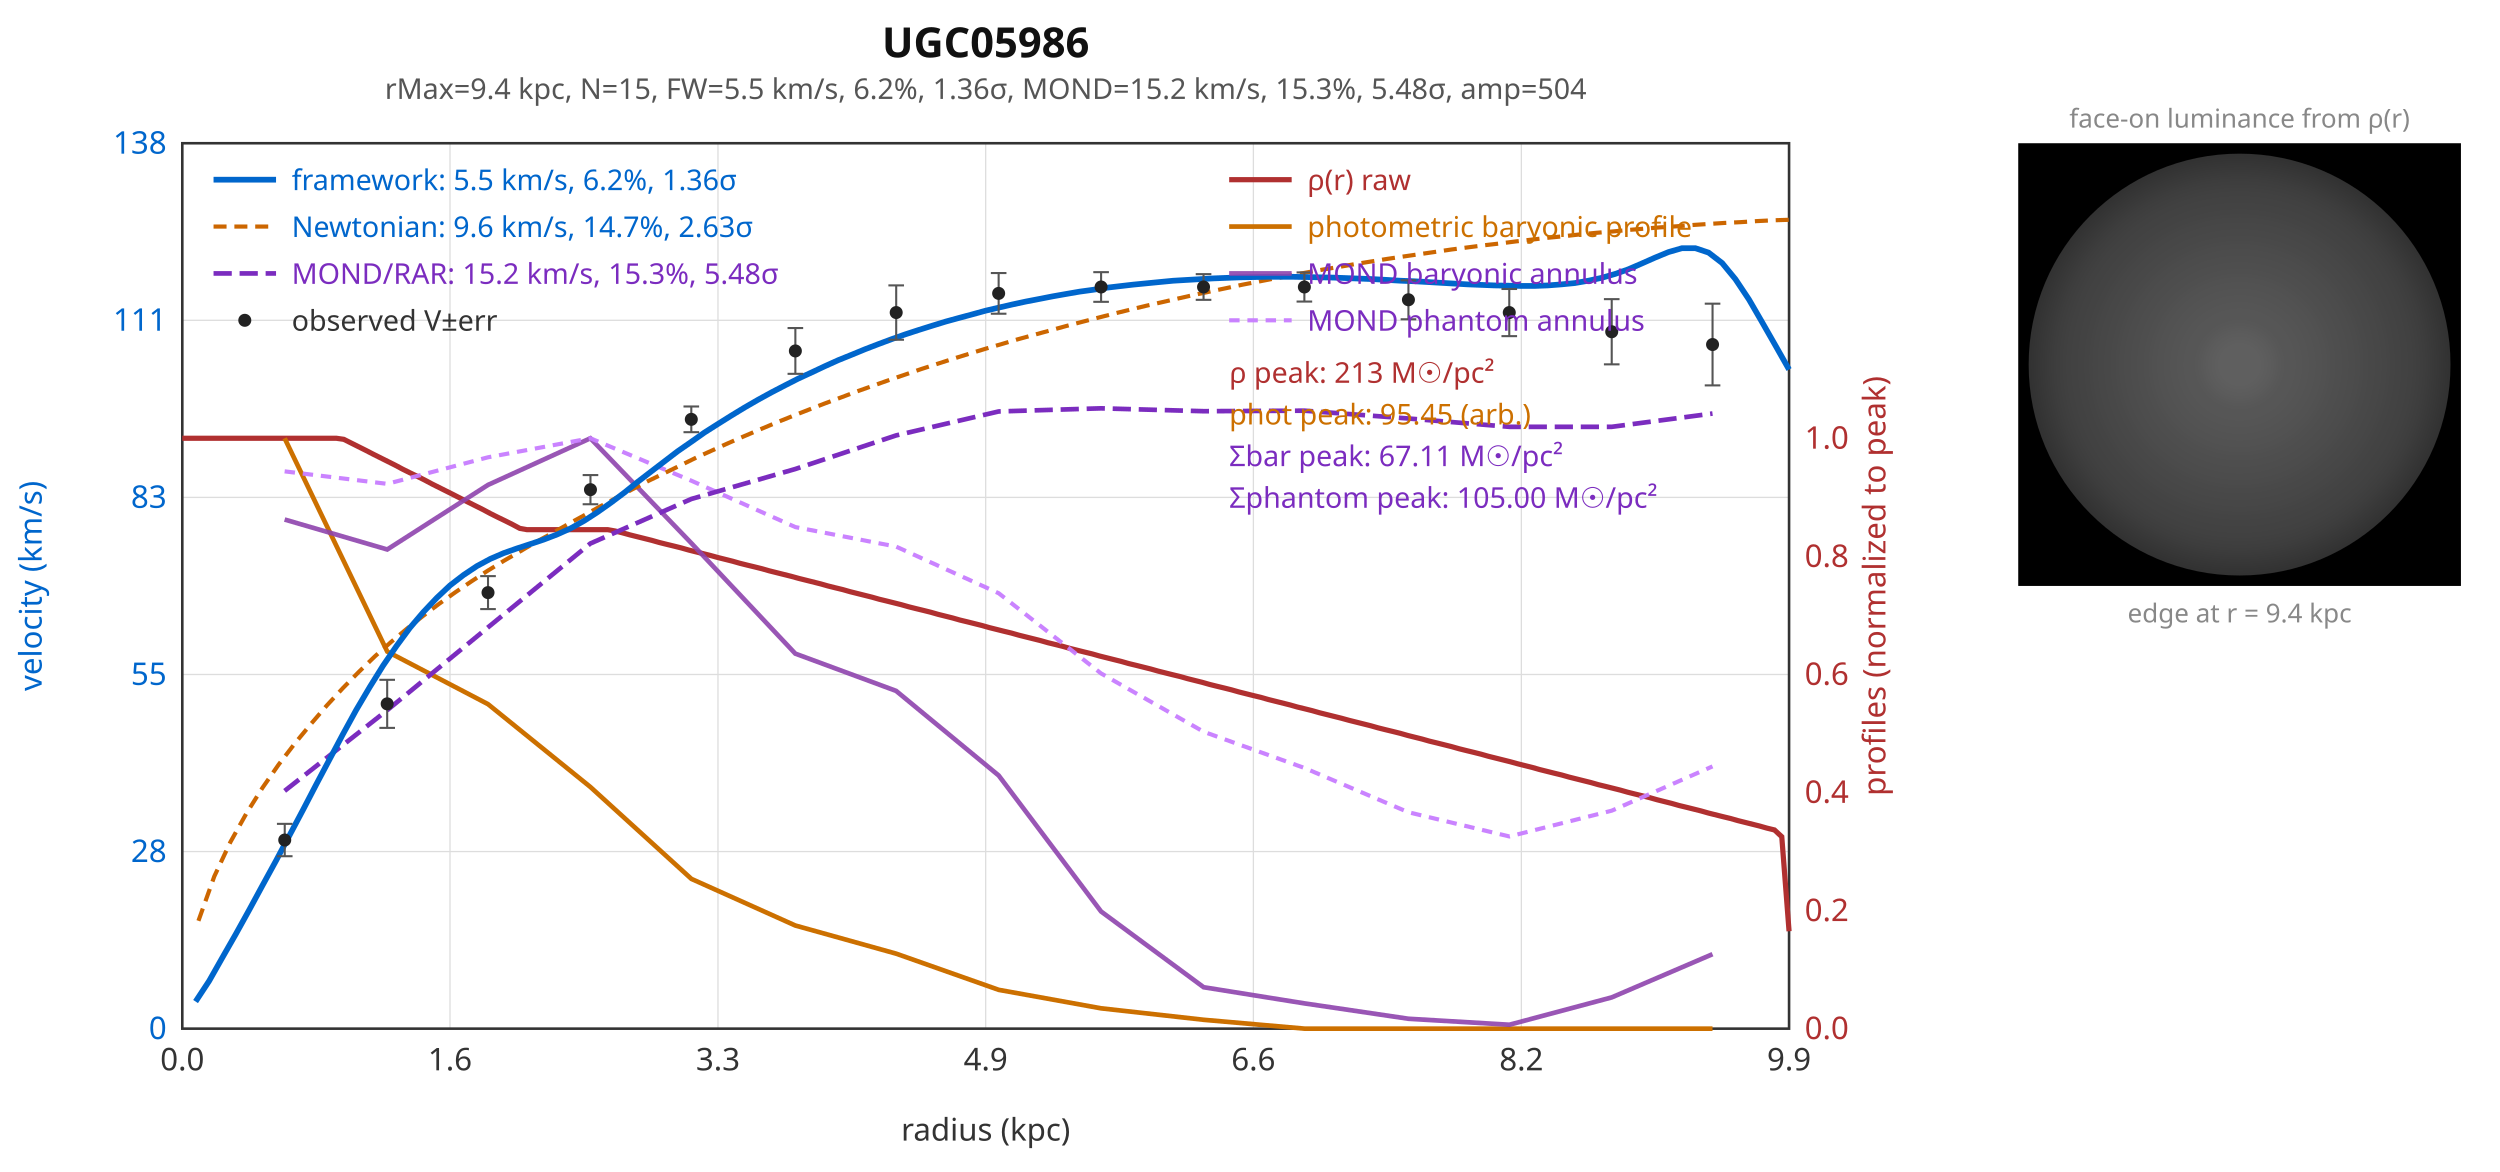
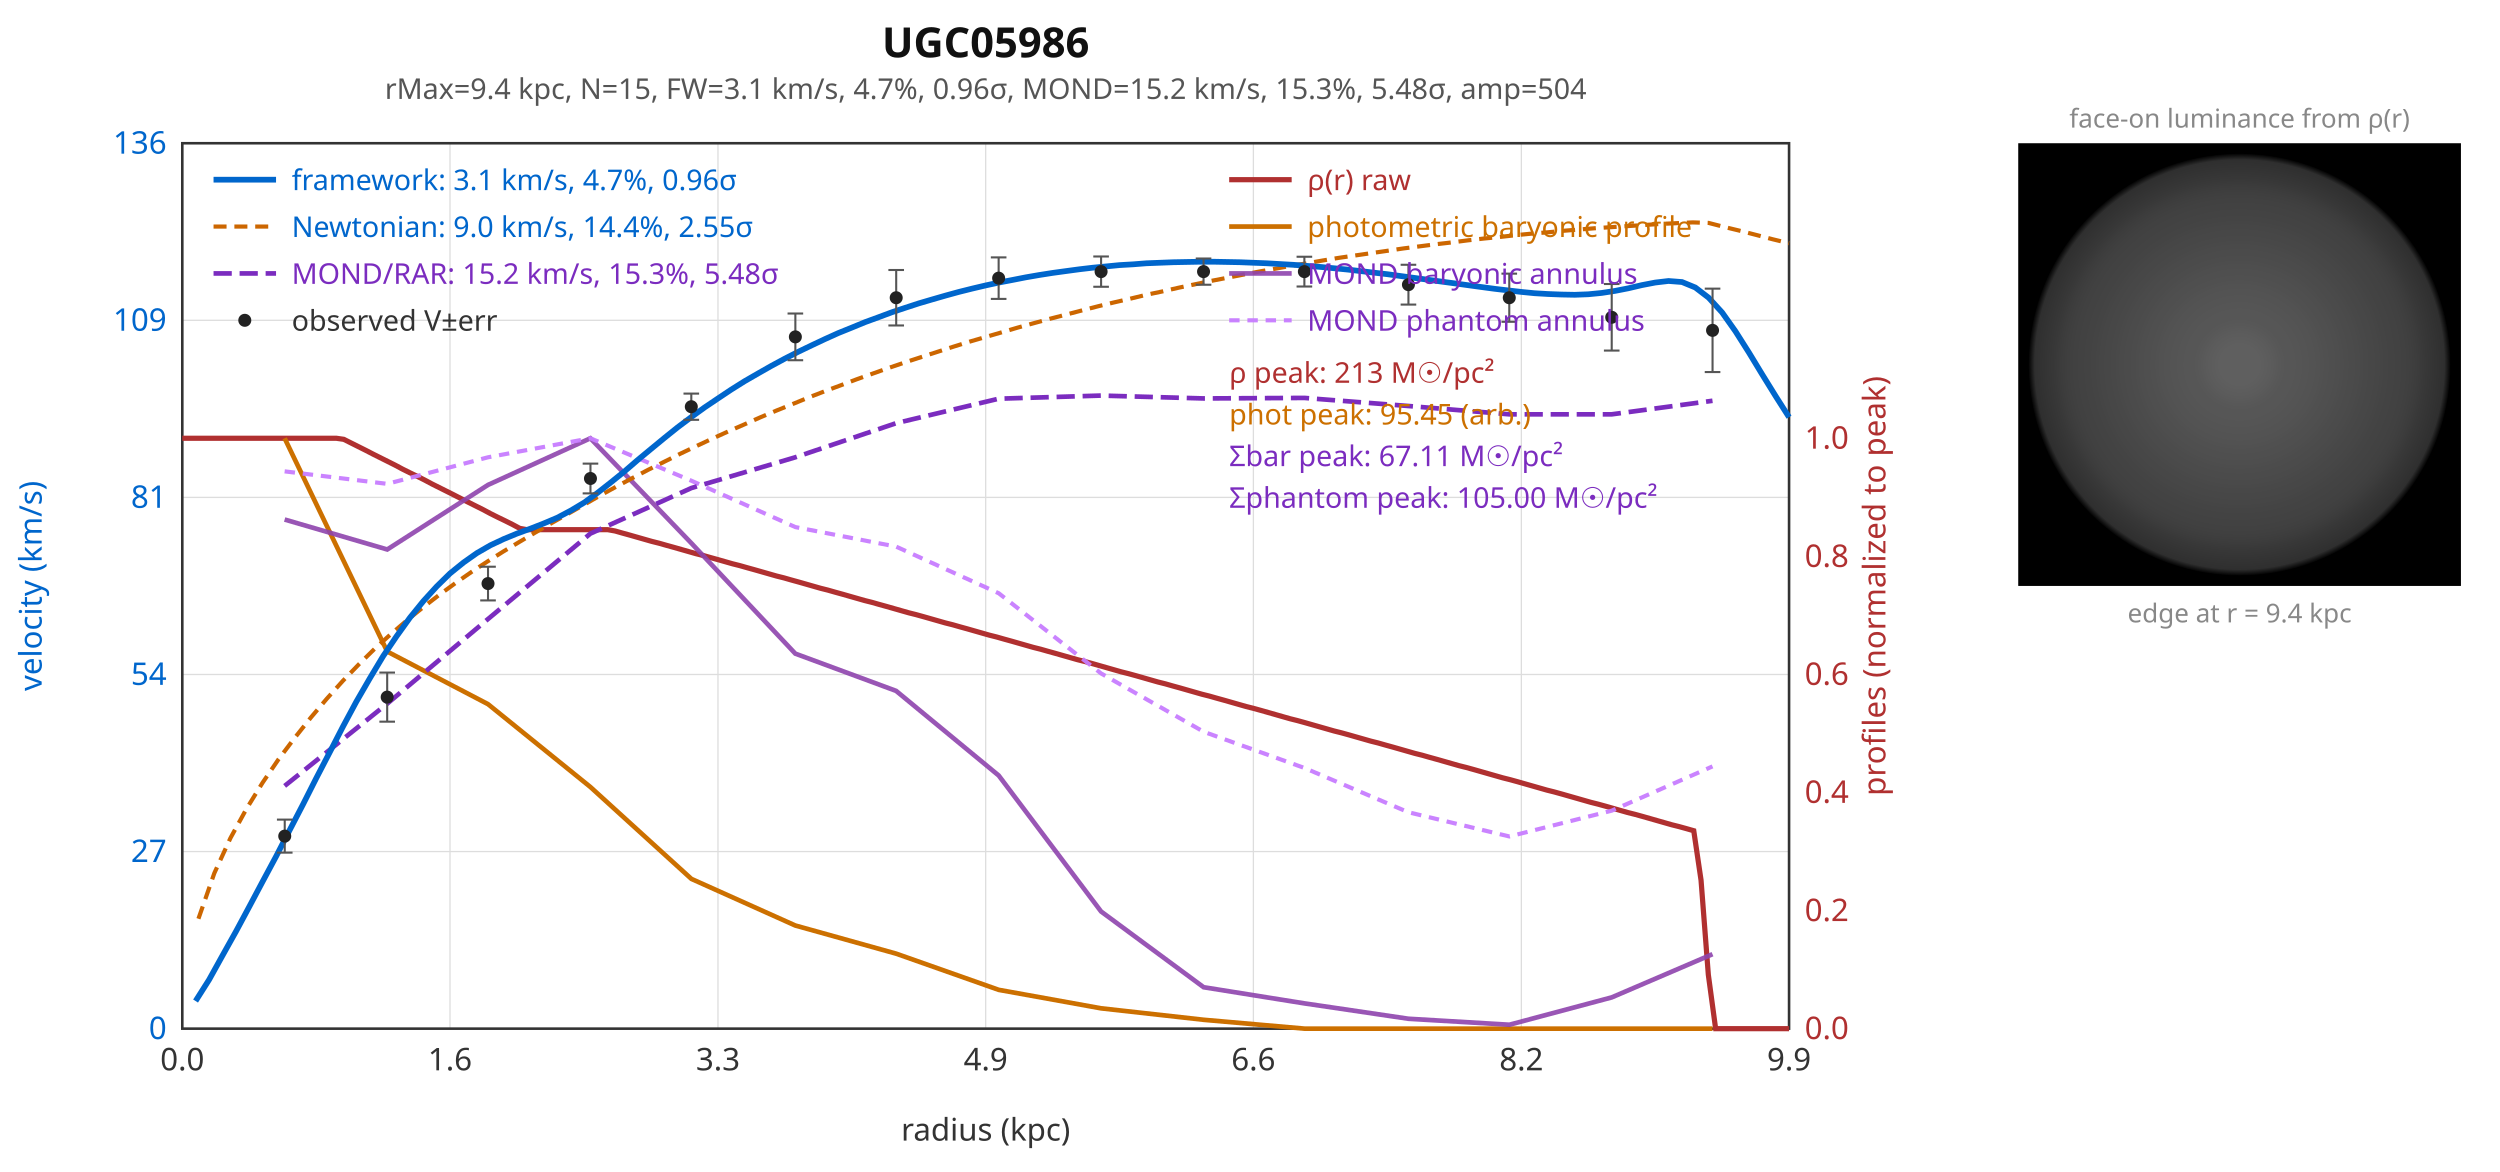
<svg xmlns="http://www.w3.org/2000/svg" viewBox="0 0 960 450" width="960" height="450" font-family="sans-serif" font-size="12">
  <style>
  .ax { stroke: #333; stroke-width: 1; fill: none; }
  .grid { stroke: #ddd; stroke-width: 0.5; fill: none; }
  .lbl { fill: #333; }
  .lbl-l { fill: #0066cc; }
  .lbl-r { fill: #b03030; }
  .obs { fill: #222; }
  .err { stroke: #555; stroke-width: 0.8; fill: none; }
  .fw { stroke: #0066cc; stroke-width: 2.2; fill: none; }
  .nt { stroke: #cc6600; stroke-width: 1.6; fill: none; stroke-dasharray: 5,3; }
  .mond { stroke: #7b2cbf; stroke-width: 1.8; fill: none; stroke-dasharray: 7,3; }
  .lbl-p { fill: #cc7000; }
  .lbl-m { fill: #7b2cbf; }
  .rho { stroke: #b03030; stroke-width: 2.0; fill: none; }
  .phot { stroke: #cc7000; stroke-width: 1.8; fill: none; }
  .mbar { stroke: #8e44ad; stroke-width: 1.8; fill: none; opacity: 0.9; }
  .mph { stroke: #c77dff; stroke-width: 1.6; fill: none; stroke-dasharray: 4,3; opacity: 0.95; }
  .remap-x { stroke: #cc2222; stroke-width: 1.5; fill: none; }
  .remap-link { stroke: #cc2222; stroke-width: 0.8; stroke-dasharray: 3,3; fill: none; opacity: 0.7; }
  .title { fill: #111; font-size: 16px; font-weight: 600; }
  .subtitle { fill: #555; font-size: 11px; }
  .preview-bg { fill: #000; }
  .preview-lbl { fill: #888; font-size: 10px; }
  .legend { font-size: 11px; }
</style>
  <text x="378.5" y="22" text-anchor="middle" class="title">UGC05986</text>
-   <text x="378.5" y="38" text-anchor="middle" class="subtitle">rMax=9.4 kpc, N=15, FW=5.5 km/s, 6.2%, 1.36σ, MOND=15.2 km/s, 15.3%, 5.48σ, amp=504</text>
+   <text x="378.5" y="38" text-anchor="middle" class="subtitle">rMax=9.4 kpc, N=15, FW=3.1 km/s, 4.7%, 0.96σ, MOND=15.2 km/s, 15.3%, 5.48σ, amp=504</text>
  <line x1="70" y1="395.0" x2="687" y2="395.0" class="grid" />
  <text x="64" y="399.0" text-anchor="end" class="lbl-l">0</text>
  <line x1="70" y1="327.0" x2="687" y2="327.0" class="grid" />
-   <text x="64" y="331.0" text-anchor="end" class="lbl-l">28</text>
+   <text x="64" y="331.0" text-anchor="end" class="lbl-l">27</text>
  <line x1="70" y1="259.0" x2="687" y2="259.0" class="grid" />
-   <text x="64" y="263.0" text-anchor="end" class="lbl-l">55</text>
+   <text x="64" y="263.0" text-anchor="end" class="lbl-l">54</text>
  <line x1="70" y1="191.0" x2="687" y2="191.0" class="grid" />
-   <text x="64" y="195.0" text-anchor="end" class="lbl-l">83</text>
+   <text x="64" y="195.0" text-anchor="end" class="lbl-l">81</text>
  <line x1="70" y1="123.0" x2="687" y2="123.0" class="grid" />
-   <text x="64" y="127.0" text-anchor="end" class="lbl-l">111</text>
+   <text x="64" y="127.0" text-anchor="end" class="lbl-l">109</text>
  <line x1="70" y1="55.0" x2="687" y2="55.0" class="grid" />
-   <text x="64" y="59.0" text-anchor="end" class="lbl-l">138</text>
+   <text x="64" y="59.0" text-anchor="end" class="lbl-l">136</text>
  <text x="693" y="399.0" text-anchor="start" class="lbl-r">0.0</text>
  <text x="693" y="353.7" text-anchor="start" class="lbl-r">0.2</text>
  <text x="693" y="308.3" text-anchor="start" class="lbl-r">0.4</text>
  <text x="693" y="263.0" text-anchor="start" class="lbl-r">0.6</text>
  <text x="693" y="217.7" text-anchor="start" class="lbl-r">0.8</text>
  <text x="693" y="172.3" text-anchor="start" class="lbl-r">1.0</text>
  <line x1="70.0" y1="55" x2="70.0" y2="395" class="grid" />
  <text x="70.0" y="411" text-anchor="middle" class="lbl">0.0</text>
  <line x1="172.8" y1="55" x2="172.8" y2="395" class="grid" />
  <text x="172.8" y="411" text-anchor="middle" class="lbl">1.6</text>
  <line x1="275.7" y1="55" x2="275.7" y2="395" class="grid" />
  <text x="275.7" y="411" text-anchor="middle" class="lbl">3.3</text>
  <line x1="378.5" y1="55" x2="378.5" y2="395" class="grid" />
  <text x="378.5" y="411" text-anchor="middle" class="lbl">4.9</text>
  <line x1="481.3" y1="55" x2="481.3" y2="395" class="grid" />
  <text x="481.3" y="411" text-anchor="middle" class="lbl">6.6</text>
  <line x1="584.2" y1="55" x2="584.2" y2="395" class="grid" />
  <text x="584.2" y="411" text-anchor="middle" class="lbl">8.2</text>
  <line x1="687.0" y1="55" x2="687.0" y2="395" class="grid" />
  <text x="687.0" y="411" text-anchor="middle" class="lbl">9.9</text>
  <text x="378.5" y="438" text-anchor="middle" class="lbl">radius (kpc)</text>
  <text x="16" y="225" text-anchor="middle" class="lbl-l" transform="rotate(-90, 16, 225)">velocity (km/s)</text>
  <text x="724" y="225" text-anchor="middle" class="lbl-r" transform="rotate(-90, 724, 225)">profiles (normalized to peak)</text>
  <rect x="70" y="55" width="617" height="340" class="ax" />
-   <path d="M 70.0,168.3 L 72.8,168.3 L 75.6,168.3 L 78.5,168.3 L 81.3,168.3 L 84.1,168.3 L 86.9,168.3 L 89.7,168.3 L 92.5,168.3 L 95.4,168.3 L 98.2,168.3 L 101.0,168.3 L 103.8,168.3 L 106.6,168.3 L 109.4,168.3 L 112.3,168.3 L 115.1,168.3 L 117.9,168.3 L 120.7,168.3 L 123.5,168.3 L 126.3,168.3 L 129.2,168.3 L 132.0,168.7 L 134.8,170.1 L 137.6,171.5 L 140.4,172.9 L 143.3,174.4 L 146.1,175.8 L 148.9,177.2 L 151.7,178.6 L 154.5,180.1 L 157.3,181.5 L 160.2,182.9 L 163.0,184.3 L 165.8,185.8 L 168.6,187.2 L 171.4,188.6 L 174.2,190.0 L 177.1,191.5 L 179.9,192.9 L 182.7,194.3 L 185.5,195.7 L 188.3,197.2 L 191.1,198.6 L 194.0,200.0 L 196.8,201.4 L 199.6,202.9 L 202.4,203.4 L 205.2,203.4 L 208.1,203.4 L 210.9,203.4 L 213.7,203.4 L 216.5,203.4 L 219.3,203.4 L 222.1,203.4 L 225.0,203.4 L 227.8,203.4 L 230.6,203.4 L 233.4,203.4 L 236.2,203.9 L 239.0,204.6 L 241.9,205.4 L 244.7,206.1 L 247.5,206.8 L 250.3,207.5 L 253.1,208.3 L 255.9,209.0 L 258.8,209.7 L 261.6,210.4 L 264.4,211.2 L 267.2,211.9 L 270.0,212.6 L 272.8,213.3 L 275.7,214.1 L 278.5,214.8 L 281.3,215.5 L 284.1,216.3 L 286.9,217.0 L 289.8,217.7 L 292.6,218.4 L 295.4,219.2 L 298.2,219.9 L 301.0,220.6 L 303.8,221.3 L 306.7,222.1 L 309.5,222.8 L 312.3,223.5 L 315.1,224.2 L 317.9,225.0 L 320.7,225.7 L 323.6,226.4 L 326.4,227.2 L 329.2,227.9 L 332.0,228.6 L 334.8,229.3 L 337.6,230.1 L 340.5,230.8 L 343.3,231.5 L 346.1,232.2 L 348.9,233.0 L 351.7,233.7 L 354.6,234.4 L 357.4,235.1 L 360.2,235.9 L 363.0,236.6 L 365.8,237.3 L 368.6,238.1 L 371.5,238.8 L 374.3,239.5 L 377.1,240.2 L 379.9,241.0 L 382.7,241.7 L 385.5,242.4 L 388.4,243.1 L 391.2,243.9 L 394.0,244.6 L 396.8,245.3 L 399.6,246.0 L 402.4,246.8 L 405.3,247.5 L 408.1,248.2 L 410.9,249.0 L 413.7,249.7 L 416.5,250.4 L 419.4,251.1 L 422.2,251.9 L 425.0,252.6 L 427.8,253.3 L 430.6,254.0 L 433.4,254.8 L 436.3,255.5 L 439.1,256.2 L 441.9,256.9 L 444.7,257.7 L 447.5,258.4 L 450.3,259.1 L 453.2,259.8 L 456.0,260.6 L 458.8,261.3 L 461.6,262.0 L 464.4,262.8 L 467.2,263.5 L 470.1,264.2 L 472.9,264.9 L 475.7,265.7 L 478.5,266.4 L 481.3,267.1 L 484.2,267.8 L 487.0,268.6 L 489.8,269.3 L 492.6,270.0 L 495.4,270.7 L 498.2,271.5 L 501.1,272.2 L 503.9,272.9 L 506.7,273.7 L 509.5,274.4 L 512.3,275.1 L 515.1,275.8 L 518.0,276.6 L 520.8,277.3 L 523.6,278.0 L 526.4,278.7 L 529.2,279.5 L 532.0,280.2 L 534.9,280.9 L 537.7,281.6 L 540.5,282.4 L 543.3,283.1 L 546.1,283.8 L 548.9,284.6 L 551.8,285.3 L 554.6,286.0 L 557.4,286.7 L 560.2,287.5 L 563.0,288.2 L 565.9,288.9 L 568.7,289.6 L 571.5,290.4 L 574.3,291.1 L 577.1,291.8 L 579.9,292.5 L 582.8,293.3 L 585.6,294.0 L 588.4,294.7 L 591.2,295.5 L 594.0,296.2 L 596.8,296.9 L 599.7,297.6 L 602.5,298.4 L 605.3,299.1 L 608.1,299.8 L 610.9,300.5 L 613.7,301.3 L 616.6,302.0 L 619.4,302.7 L 622.2,303.4 L 625.0,304.2 L 627.8,304.9 L 630.7,305.6 L 633.5,306.3 L 636.3,307.1 L 639.1,307.8 L 641.9,308.5 L 644.7,309.3 L 647.6,310.0 L 650.4,310.7 L 653.2,311.4 L 656.0,312.2 L 658.8,312.9 L 661.6,313.6 L 664.5,314.3 L 667.3,315.1 L 670.1,315.8 L 672.9,316.5 L 675.7,317.2 L 678.5,318.0 L 681.4,318.7 L 684.2,321.3 L 687.0,357.6" class="rho" />
+   <path d="M 70.0,168.3 L 72.8,168.3 L 75.6,168.3 L 78.5,168.3 L 81.3,168.3 L 84.1,168.3 L 86.9,168.3 L 89.7,168.3 L 92.5,168.3 L 95.4,168.3 L 98.2,168.3 L 101.0,168.3 L 103.8,168.3 L 106.6,168.3 L 109.4,168.3 L 112.3,168.3 L 115.1,168.3 L 117.9,168.3 L 120.7,168.3 L 123.5,168.3 L 126.3,168.3 L 129.2,168.3 L 132.0,168.7 L 134.8,170.1 L 137.6,171.5 L 140.4,172.9 L 143.3,174.4 L 146.1,175.8 L 148.9,177.2 L 151.7,178.6 L 154.5,180.1 L 157.3,181.5 L 160.2,182.9 L 163.0,184.3 L 165.8,185.8 L 168.6,187.2 L 171.4,188.6 L 174.2,190.0 L 177.1,191.5 L 179.9,192.9 L 182.7,194.3 L 185.5,195.7 L 188.3,197.2 L 191.1,198.6 L 194.0,200.0 L 196.8,201.4 L 199.6,202.9 L 202.4,203.4 L 205.2,203.4 L 208.1,203.4 L 210.9,203.4 L 213.7,203.4 L 216.5,203.4 L 219.3,203.4 L 222.1,203.4 L 225.0,203.4 L 227.8,203.4 L 230.6,203.4 L 233.4,203.4 L 236.2,203.9 L 239.0,204.7 L 241.9,205.5 L 244.7,206.3 L 247.5,207.1 L 250.3,207.9 L 253.1,208.6 L 255.9,209.4 L 258.8,210.2 L 261.6,211.0 L 264.4,211.8 L 267.2,212.6 L 270.0,213.3 L 272.8,214.1 L 275.7,214.9 L 278.5,215.7 L 281.3,216.5 L 284.1,217.2 L 286.9,218.0 L 289.8,218.8 L 292.6,219.6 L 295.4,220.4 L 298.2,221.2 L 301.0,221.9 L 303.8,222.7 L 306.7,223.5 L 309.5,224.3 L 312.3,225.1 L 315.1,225.9 L 317.9,226.6 L 320.7,227.4 L 323.6,228.2 L 326.4,229.0 L 329.2,229.8 L 332.0,230.6 L 334.8,231.3 L 337.6,232.1 L 340.5,232.9 L 343.3,233.7 L 346.1,234.5 L 348.9,235.3 L 351.7,236.0 L 354.6,236.8 L 357.4,237.6 L 360.2,238.4 L 363.0,239.2 L 365.8,239.9 L 368.6,240.7 L 371.5,241.5 L 374.3,242.3 L 377.1,243.1 L 379.9,243.9 L 382.7,244.6 L 385.5,245.4 L 388.4,246.2 L 391.2,247.0 L 394.0,247.8 L 396.8,248.6 L 399.6,249.3 L 402.4,250.1 L 405.3,250.9 L 408.1,251.7 L 410.9,252.5 L 413.7,253.3 L 416.5,254.0 L 419.4,254.8 L 422.2,255.6 L 425.0,256.4 L 427.8,257.2 L 430.6,258.0 L 433.4,258.7 L 436.3,259.5 L 439.1,260.3 L 441.9,261.1 L 444.7,261.9 L 447.5,262.6 L 450.3,263.4 L 453.2,264.2 L 456.0,265.0 L 458.8,265.8 L 461.6,266.6 L 464.4,267.3 L 467.2,268.1 L 470.1,268.9 L 472.9,269.7 L 475.7,270.5 L 478.5,271.3 L 481.3,272.0 L 484.2,272.8 L 487.0,273.6 L 489.8,274.4 L 492.6,275.2 L 495.4,276.0 L 498.2,276.7 L 501.1,277.5 L 503.9,278.3 L 506.7,279.1 L 509.5,279.9 L 512.3,280.7 L 515.1,281.4 L 518.0,282.2 L 520.8,283.0 L 523.6,283.8 L 526.4,284.6 L 529.2,285.3 L 532.0,286.1 L 534.9,286.9 L 537.7,287.7 L 540.5,288.5 L 543.3,289.3 L 546.1,290.0 L 548.9,290.8 L 551.8,291.6 L 554.6,292.4 L 557.4,293.2 L 560.2,294.0 L 563.0,294.7 L 565.9,295.5 L 568.7,296.3 L 571.5,297.1 L 574.3,297.9 L 577.1,298.7 L 579.9,299.4 L 582.8,300.2 L 585.6,301.0 L 588.4,301.8 L 591.2,302.6 L 594.0,303.4 L 596.8,304.1 L 599.7,304.9 L 602.5,305.7 L 605.3,306.5 L 608.1,307.3 L 610.9,308.1 L 613.7,308.8 L 616.6,309.6 L 619.4,310.4 L 622.2,311.2 L 625.0,312.0 L 627.8,312.7 L 630.7,313.5 L 633.5,314.3 L 636.3,315.1 L 639.1,315.9 L 641.9,316.7 L 644.7,317.4 L 647.6,318.2 L 650.4,319.0 L 653.2,338.0 L 656.0,374.3 L 658.8,395.0 L 661.6,395.0 L 664.5,395.0 L 667.3,395.0 L 670.1,395.0 L 672.9,395.0 L 675.7,395.0 L 678.5,395.0 L 681.4,395.0 L 684.2,395.0 L 687.0,395.0" class="rho" />
  <path d="M 109.3,168.3 L 148.7,250.2 L 187.4,270.4 L 226.7,302.2 L 265.5,337.5 L 305.4,355.4 L 344.1,366.2 L 383.5,380.1 L 422.8,387.2 L 462.2,391.6 L 500.9,395.0 L 540.8,395.0 L 579.6,395.0 L 618.9,395.0 L 657.6,395.0" class="phot" />
  <path d="M 109.3,199.5 L 148.7,211.0 L 187.4,186.2 L 226.7,168.3 L 265.5,208.6 L 305.4,251.0 L 344.1,265.3 L 383.5,297.8 L 422.8,350.0 L 462.2,379.1 L 500.9,385.3 L 540.8,391.2 L 579.6,393.5 L 618.9,383.0 L 657.6,366.4" class="mbar" />
  <path d="M 109.3,181.0 L 148.7,185.8 L 187.4,175.6 L 226.7,168.3 L 265.5,184.6 L 305.4,202.4 L 344.1,209.9 L 383.5,227.8 L 422.8,258.6 L 462.2,281.0 L 500.9,294.9 L 540.8,311.9 L 579.6,321.2 L 618.9,311.3 L 657.6,294.3" class="mph" />
-   <path d="M 76.2,353.6 L 82.3,336.5 L 88.5,323.3 L 94.7,312.2 L 100.8,302.5 L 107.0,293.6 L 113.2,285.5 L 119.4,278.0 L 125.5,270.9 L 131.7,264.2 L 137.9,257.9 L 144.0,252.0 L 150.2,246.5 L 156.4,241.3 L 162.6,236.4 L 168.7,231.8 L 174.9,227.4 L 181.1,223.2 L 187.2,219.2 L 193.4,215.4 L 199.6,211.8 L 205.7,208.2 L 211.9,204.8 L 218.1,201.3 L 224.3,197.9 L 230.4,194.5 L 236.6,191.2 L 242.8,187.9 L 248.9,184.7 L 255.1,181.7 L 261.3,178.7 L 267.4,175.7 L 273.6,172.9 L 279.8,170.1 L 286.0,167.4 L 292.1,164.8 L 298.3,162.2 L 304.5,159.7 L 310.6,157.3 L 316.8,154.9 L 323.0,152.6 L 329.1,150.3 L 335.3,148.1 L 341.5,145.9 L 347.7,143.8 L 353.8,141.7 L 360.0,139.7 L 366.2,137.7 L 372.3,135.8 L 378.5,133.9 L 384.7,132.1 L 390.8,130.3 L 397.0,128.6 L 403.2,126.9 L 409.4,125.2 L 415.5,123.6 L 421.7,122.0 L 427.9,120.4 L 434.0,118.9 L 440.2,117.4 L 446.4,116.0 L 452.5,114.6 L 458.7,113.2 L 464.9,111.9 L 471.1,110.6 L 477.2,109.3 L 483.4,108.1 L 489.6,106.9 L 495.7,105.8 L 501.9,104.6 L 508.1,103.5 L 514.2,102.5 L 520.4,101.4 L 526.6,100.4 L 532.8,99.4 L 538.9,98.5 L 545.1,97.6 L 551.3,96.7 L 557.4,95.8 L 563.6,95.0 L 569.8,94.2 L 575.9,93.5 L 582.1,92.7 L 588.3,92.0 L 594.4,91.3 L 600.6,90.7 L 606.8,90.0 L 613.0,89.4 L 619.1,88.9 L 625.3,88.3 L 631.5,87.8 L 637.6,87.3 L 643.8,86.9 L 650.0,86.4 L 656.1,86.0 L 662.3,85.6 L 668.5,85.3 L 674.7,84.9 L 680.8,84.6 L 687.0,84.4" class="nt" />
-   <path d="M 109.3,303.7 L 148.7,272.7 L 187.4,240.9 L 226.7,208.7 L 265.5,191.6 L 305.4,180.1 L 344.1,167.2 L 383.5,158.0 L 422.8,156.8 L 462.2,157.9 L 500.9,157.7 L 540.8,160.7 L 579.6,163.9 L 618.9,163.9 L 657.6,158.8" class="mond" />
-   <path d="M 75.1,384.6 L 80.3,376.7 L 85.4,367.7 L 90.6,358.6 L 95.7,349.4 L 100.8,340.0 L 106.0,330.5 L 111.1,320.9 L 116.3,311.1 L 121.4,301.3 L 126.6,291.5 L 131.7,281.9 L 136.8,272.6 L 142.0,263.8 L 147.1,255.6 L 152.3,248.0 L 157.4,241.1 L 162.6,235.0 L 167.7,229.6 L 172.8,224.8 L 178.0,220.8 L 183.1,217.4 L 188.3,214.6 L 193.4,212.4 L 198.5,210.6 L 203.7,208.9 L 208.8,207.2 L 214.0,205.2 L 219.1,202.9 L 224.3,200.0 L 229.4,196.7 L 234.5,193.1 L 239.7,189.2 L 244.8,185.1 L 250.0,181.1 L 255.1,177.2 L 260.2,173.3 L 265.4,169.7 L 270.5,166.1 L 275.7,162.8 L 280.8,159.6 L 285.9,156.5 L 291.1,153.5 L 296.2,150.7 L 301.4,148.0 L 306.5,145.4 L 311.7,143.0 L 316.8,140.6 L 321.9,138.3 L 327.1,136.2 L 332.2,134.1 L 337.4,132.1 L 342.5,130.2 L 347.6,128.4 L 352.8,126.7 L 357.9,125.1 L 363.1,123.5 L 368.2,122.1 L 373.4,120.7 L 378.5,119.3 L 383.6,118.1 L 388.8,116.9 L 393.9,115.8 L 399.1,114.8 L 404.2,113.8 L 409.3,112.9 L 414.5,112.0 L 419.6,111.3 L 424.8,110.5 L 429.9,109.9 L 435.1,109.3 L 440.2,108.8 L 445.3,108.3 L 450.5,107.8 L 455.6,107.5 L 460.8,107.2 L 465.9,106.9 L 471.1,106.7 L 476.2,106.5 L 481.3,106.4 L 486.5,106.3 L 491.6,106.3 L 496.8,106.3 L 501.9,106.4 L 507.0,106.5 L 512.2,106.6 L 517.3,106.8 L 522.5,107.0 L 527.6,107.2 L 532.8,107.5 L 537.9,107.8 L 543.0,108.0 L 548.2,108.3 L 553.3,108.6 L 558.5,108.9 L 563.6,109.2 L 568.7,109.4 L 573.9,109.6 L 579.0,109.7 L 584.2,109.8 L 589.3,109.8 L 594.4,109.6 L 599.6,109.2 L 604.7,108.7 L 609.9,107.8 L 615.0,106.7 L 620.2,105.2 L 625.3,103.4 L 630.4,101.2 L 635.6,98.9 L 640.7,96.8 L 645.9,95.3 L 651.0,95.3 L 656.1,97.0 L 661.3,101.0 L 666.4,107.2 L 671.6,115.0 L 676.7,123.8 L 681.9,132.9 L 687.0,141.9" class="fw" />
-   <line x1="109.34" y1="316.36" x2="109.34" y2="328.79" class="err" />
-   <line x1="106.34" y1="316.36" x2="112.34" y2="316.36" class="err" />
-   <line x1="106.34" y1="328.79" x2="112.34" y2="328.79" class="err" />
-   <circle cx="109.34" cy="322.57" r="2.5" class="obs" />
-   <line x1="148.68" y1="261.05" x2="148.68" y2="279.51" class="err" />
-   <line x1="145.68" y1="261.05" x2="151.68" y2="261.05" class="err" />
-   <line x1="145.68" y1="279.51" x2="151.68" y2="279.51" class="err" />
-   <circle cx="148.68" cy="270.28" r="2.5" class="obs" />
-   <line x1="187.40" y1="221.23" x2="187.40" y2="233.89" class="err" />
-   <line x1="184.40" y1="221.23" x2="190.40" y2="221.23" class="err" />
-   <line x1="184.40" y1="233.89" x2="190.40" y2="233.89" class="err" />
-   <circle cx="187.40" cy="227.56" r="2.5" class="obs" />
-   <line x1="226.74" y1="182.43" x2="226.74" y2="193.63" class="err" />
-   <line x1="223.74" y1="182.43" x2="229.74" y2="182.43" class="err" />
-   <line x1="223.74" y1="193.63" x2="229.74" y2="193.63" class="err" />
-   <circle cx="226.74" cy="188.03" r="2.5" class="obs" />
-   <line x1="265.46" y1="156.09" x2="265.46" y2="165.96" class="err" />
-   <line x1="262.46" y1="156.09" x2="268.46" y2="156.09" class="err" />
-   <line x1="262.46" y1="165.96" x2="268.46" y2="165.96" class="err" />
-   <circle cx="265.46" cy="161.03" r="2.5" class="obs" />
-   <line x1="305.42" y1="125.97" x2="305.42" y2="143.55" class="err" />
-   <line x1="302.42" y1="125.97" x2="308.42" y2="125.97" class="err" />
-   <line x1="302.42" y1="143.55" x2="308.42" y2="143.55" class="err" />
-   <circle cx="305.42" cy="134.76" r="2.5" class="obs" />
-   <line x1="344.14" y1="109.59" x2="344.14" y2="130.46" class="err" />
-   <line x1="341.14" y1="109.59" x2="347.14" y2="109.59" class="err" />
-   <line x1="341.14" y1="130.46" x2="347.14" y2="130.46" class="err" />
-   <circle cx="344.14" cy="120.02" r="2.5" class="obs" />
-   <line x1="383.48" y1="104.85" x2="383.48" y2="120.47" class="err" />
-   <line x1="380.48" y1="104.85" x2="386.48" y2="104.85" class="err" />
-   <line x1="380.48" y1="120.47" x2="386.48" y2="120.47" class="err" />
-   <circle cx="383.48" cy="112.66" r="2.5" class="obs" />
-   <line x1="422.82" y1="104.51" x2="422.82" y2="115.90" class="err" />
-   <line x1="419.82" y1="104.51" x2="425.82" y2="104.51" class="err" />
-   <line x1="419.82" y1="115.90" x2="425.82" y2="115.90" class="err" />
-   <circle cx="422.82" cy="110.20" r="2.5" class="obs" />
-   <line x1="462.16" y1="105.27" x2="462.16" y2="115.14" class="err" />
-   <line x1="459.16" y1="105.27" x2="465.16" y2="105.27" class="err" />
-   <line x1="459.16" y1="115.14" x2="465.16" y2="115.14" class="err" />
-   <circle cx="462.16" cy="110.20" r="2.5" class="obs" />
-   <line x1="500.88" y1="104.61" x2="500.88" y2="115.80" class="err" />
-   <line x1="497.88" y1="104.61" x2="503.88" y2="104.61" class="err" />
-   <line x1="497.88" y1="115.80" x2="503.88" y2="115.80" class="err" />
-   <circle cx="500.88" cy="110.20" r="2.5" class="obs" />
-   <line x1="540.84" y1="107.63" x2="540.84" y2="122.60" class="err" />
-   <line x1="537.84" y1="107.63" x2="543.84" y2="107.63" class="err" />
-   <line x1="537.84" y1="122.60" x2="543.84" y2="122.60" class="err" />
-   <circle cx="540.84" cy="115.11" r="2.5" class="obs" />
-   <line x1="579.56" y1="110.97" x2="579.56" y2="129.08" class="err" />
-   <line x1="576.56" y1="110.97" x2="582.56" y2="110.97" class="err" />
-   <line x1="576.56" y1="129.08" x2="582.56" y2="129.08" class="err" />
-   <circle cx="579.56" cy="120.02" r="2.5" class="obs" />
-   <line x1="618.90" y1="114.87" x2="618.90" y2="139.91" class="err" />
-   <line x1="615.90" y1="114.87" x2="621.90" y2="114.87" class="err" />
-   <line x1="615.90" y1="139.91" x2="621.90" y2="139.91" class="err" />
-   <circle cx="618.90" cy="127.39" r="2.5" class="obs" />
-   <line x1="657.62" y1="116.61" x2="657.62" y2="147.99" class="err" />
-   <line x1="654.62" y1="116.61" x2="660.62" y2="116.61" class="err" />
-   <line x1="654.62" y1="147.99" x2="660.62" y2="147.99" class="err" />
-   <circle cx="657.62" cy="132.30" r="2.5" class="obs" />
+   <path d="M 76.2,352.8 L 82.3,335.3 L 88.5,321.8 L 94.7,310.5 L 100.8,300.6 L 107.0,291.5 L 113.2,283.3 L 119.4,275.5 L 125.5,268.3 L 131.7,261.4 L 137.9,255.0 L 144.0,249.0 L 150.2,243.4 L 156.4,238.1 L 162.6,233.1 L 168.7,228.4 L 174.9,223.9 L 181.1,219.6 L 187.2,215.6 L 193.4,211.7 L 199.6,208.0 L 205.7,204.4 L 211.9,200.8 L 218.1,197.3 L 224.3,193.8 L 230.4,190.3 L 236.6,186.9 L 242.8,183.6 L 248.9,180.4 L 255.1,177.3 L 261.3,174.2 L 267.4,171.3 L 273.6,168.4 L 279.8,165.6 L 286.0,162.9 L 292.1,160.2 L 298.3,157.6 L 304.5,155.1 L 310.6,152.6 L 316.8,150.2 L 323.0,147.9 L 329.1,145.6 L 335.3,143.4 L 341.5,141.2 L 347.7,139.1 L 353.8,137.1 L 360.0,135.1 L 366.2,133.1 L 372.3,131.2 L 378.5,129.4 L 384.7,127.6 L 390.8,125.8 L 397.0,124.1 L 403.2,122.4 L 409.4,120.8 L 415.5,119.2 L 421.7,117.6 L 427.9,116.1 L 434.0,114.7 L 440.2,113.2 L 446.4,111.9 L 452.5,110.5 L 458.7,109.2 L 464.9,107.9 L 471.1,106.7 L 477.2,105.5 L 483.4,104.3 L 489.6,103.2 L 495.7,102.1 L 501.9,101.1 L 508.1,100.0 L 514.2,99.0 L 520.4,98.1 L 526.6,97.2 L 532.8,96.3 L 538.9,95.4 L 545.1,94.6 L 551.3,93.8 L 557.4,93.1 L 563.6,92.3 L 569.8,91.6 L 575.9,91.0 L 582.1,90.3 L 588.3,89.7 L 594.4,89.2 L 600.6,88.6 L 606.8,88.1 L 613.0,87.6 L 619.1,87.2 L 625.3,86.8 L 631.5,86.4 L 637.6,86.0 L 643.8,85.7 L 650.0,85.4 L 656.1,85.6 L 662.3,87.2 L 668.5,88.7 L 674.7,90.3 L 680.8,91.9 L 687.0,93.4" class="nt" />
+   <path d="M 109.3,301.8 L 148.7,270.2 L 187.4,237.7 L 226.7,204.9 L 265.5,187.4 L 305.4,175.6 L 344.1,162.5 L 383.5,153.1 L 422.8,151.9 L 462.2,153.0 L 500.9,152.8 L 540.8,155.9 L 579.6,159.1 L 618.9,159.1 L 657.6,153.9" class="mond" />
+   <path d="M 75.1,384.4 L 80.3,376.2 L 85.4,367.0 L 90.6,357.7 L 95.7,348.2 L 100.8,338.6 L 106.0,328.9 L 111.1,319.0 L 116.3,309.0 L 121.4,298.9 L 126.6,288.9 L 131.7,279.0 L 136.8,269.5 L 142.0,260.5 L 147.1,252.0 L 152.3,244.3 L 157.4,237.2 L 162.6,230.8 L 167.7,225.2 L 172.8,220.2 L 178.0,216.0 L 183.1,212.4 L 188.3,209.4 L 193.4,207.0 L 198.5,204.9 L 203.7,203.0 L 208.8,201.0 L 214.0,198.8 L 219.1,196.1 L 224.3,193.0 L 229.4,189.3 L 234.5,185.3 L 239.7,181.1 L 244.8,176.7 L 250.0,172.4 L 255.1,168.2 L 260.2,164.1 L 265.4,160.2 L 270.5,156.5 L 275.7,153.0 L 280.8,149.6 L 285.9,146.4 L 291.1,143.4 L 296.2,140.5 L 301.4,137.7 L 306.5,135.1 L 311.7,132.6 L 316.8,130.2 L 321.9,127.9 L 327.1,125.8 L 332.2,123.7 L 337.4,121.8 L 342.5,119.9 L 347.6,118.2 L 352.8,116.5 L 357.9,115.0 L 363.1,113.5 L 368.2,112.1 L 373.4,110.8 L 378.5,109.6 L 383.6,108.5 L 388.8,107.5 L 393.9,106.5 L 399.1,105.6 L 404.2,104.8 L 409.3,104.1 L 414.5,103.4 L 419.6,102.8 L 424.8,102.3 L 429.9,101.8 L 435.1,101.5 L 440.2,101.1 L 445.3,100.9 L 450.5,100.7 L 455.6,100.6 L 460.8,100.5 L 465.9,100.5 L 471.1,100.6 L 476.2,100.7 L 481.3,100.9 L 486.5,101.1 L 491.6,101.4 L 496.8,101.7 L 501.9,102.1 L 507.0,102.5 L 512.2,103.0 L 517.3,103.5 L 522.5,104.1 L 527.6,104.7 L 532.8,105.3 L 537.9,106.0 L 543.0,106.7 L 548.2,107.4 L 553.3,108.1 L 558.5,108.8 L 563.6,109.5 L 568.7,110.2 L 573.9,110.9 L 579.0,111.5 L 584.2,112.1 L 589.3,112.6 L 594.4,112.9 L 599.6,113.1 L 604.7,113.2 L 609.9,113.0 L 615.0,112.5 L 620.2,111.7 L 625.3,110.7 L 630.4,109.5 L 635.6,108.5 L 640.7,107.9 L 645.9,108.3 L 651.0,110.4 L 656.1,114.3 L 661.3,120.0 L 666.4,127.2 L 671.6,135.4 L 676.7,143.8 L 681.9,152.2 L 687.0,160.2" class="fw" />
+   <line x1="109.34" y1="314.73" x2="109.34" y2="327.41" class="err" />
+   <line x1="106.34" y1="314.73" x2="112.34" y2="314.73" class="err" />
+   <line x1="106.34" y1="327.41" x2="112.34" y2="327.41" class="err" />
+   <circle cx="109.34" cy="321.07" r="2.5" class="obs" />
+   <line x1="148.68" y1="258.27" x2="148.68" y2="277.12" class="err" />
+   <line x1="145.68" y1="258.27" x2="151.68" y2="258.27" class="err" />
+   <line x1="145.68" y1="277.12" x2="151.68" y2="277.12" class="err" />
+   <circle cx="148.68" cy="267.69" r="2.5" class="obs" />
+   <line x1="187.40" y1="217.62" x2="187.40" y2="230.56" class="err" />
+   <line x1="184.40" y1="217.62" x2="190.40" y2="217.62" class="err" />
+   <line x1="184.40" y1="230.56" x2="190.40" y2="230.56" class="err" />
+   <circle cx="187.40" cy="224.09" r="2.5" class="obs" />
+   <line x1="226.74" y1="178.03" x2="226.74" y2="189.46" class="err" />
+   <line x1="223.74" y1="178.03" x2="229.74" y2="178.03" class="err" />
+   <line x1="223.74" y1="189.46" x2="229.74" y2="189.46" class="err" />
+   <circle cx="226.74" cy="183.74" r="2.5" class="obs" />
+   <line x1="265.46" y1="151.14" x2="265.46" y2="161.21" class="err" />
+   <line x1="262.46" y1="151.14" x2="268.46" y2="151.14" class="err" />
+   <line x1="262.46" y1="161.21" x2="268.46" y2="161.21" class="err" />
+   <circle cx="265.46" cy="156.18" r="2.5" class="obs" />
+   <line x1="305.42" y1="120.39" x2="305.42" y2="138.33" class="err" />
+   <line x1="302.42" y1="120.39" x2="308.42" y2="120.39" class="err" />
+   <line x1="302.42" y1="138.33" x2="308.42" y2="138.33" class="err" />
+   <circle cx="305.42" cy="129.36" r="2.5" class="obs" />
+   <line x1="344.14" y1="103.68" x2="344.14" y2="124.98" class="err" />
+   <line x1="341.14" y1="103.68" x2="347.14" y2="103.68" class="err" />
+   <line x1="341.14" y1="124.98" x2="347.14" y2="124.98" class="err" />
+   <circle cx="344.14" cy="114.33" r="2.5" class="obs" />
+   <line x1="383.48" y1="98.84" x2="383.48" y2="114.78" class="err" />
+   <line x1="380.48" y1="98.84" x2="386.48" y2="98.84" class="err" />
+   <line x1="380.48" y1="114.78" x2="386.48" y2="114.78" class="err" />
+   <circle cx="383.48" cy="106.81" r="2.5" class="obs" />
+   <line x1="422.82" y1="98.49" x2="422.82" y2="110.12" class="err" />
+   <line x1="419.82" y1="98.49" x2="425.82" y2="98.49" class="err" />
+   <line x1="419.82" y1="110.12" x2="425.82" y2="110.12" class="err" />
+   <circle cx="422.82" cy="104.30" r="2.5" class="obs" />
+   <line x1="462.16" y1="99.27" x2="462.16" y2="109.34" class="err" />
+   <line x1="459.16" y1="99.27" x2="465.16" y2="99.27" class="err" />
+   <line x1="459.16" y1="109.34" x2="465.16" y2="109.34" class="err" />
+   <circle cx="462.16" cy="104.30" r="2.5" class="obs" />
+   <line x1="500.88" y1="98.59" x2="500.88" y2="110.02" class="err" />
+   <line x1="497.88" y1="98.59" x2="503.88" y2="98.59" class="err" />
+   <line x1="497.88" y1="110.02" x2="503.88" y2="110.02" class="err" />
+   <circle cx="500.88" cy="104.30" r="2.5" class="obs" />
+   <line x1="540.84" y1="101.67" x2="540.84" y2="116.96" class="err" />
+   <line x1="537.84" y1="101.67" x2="543.84" y2="101.67" class="err" />
+   <line x1="537.84" y1="116.96" x2="543.84" y2="116.96" class="err" />
+   <circle cx="540.84" cy="109.31" r="2.5" class="obs" />
+   <line x1="579.56" y1="105.08" x2="579.56" y2="123.57" class="err" />
+   <line x1="576.56" y1="105.08" x2="582.56" y2="105.08" class="err" />
+   <line x1="576.56" y1="123.57" x2="582.56" y2="123.57" class="err" />
+   <circle cx="579.56" cy="114.33" r="2.5" class="obs" />
+   <line x1="618.90" y1="109.06" x2="618.90" y2="134.62" class="err" />
+   <line x1="615.90" y1="109.06" x2="621.90" y2="109.06" class="err" />
+   <line x1="615.90" y1="134.62" x2="621.90" y2="134.62" class="err" />
+   <circle cx="618.90" cy="121.84" r="2.5" class="obs" />
+   <line x1="657.62" y1="110.84" x2="657.62" y2="142.87" class="err" />
+   <line x1="654.62" y1="110.84" x2="660.62" y2="110.84" class="err" />
+   <line x1="654.62" y1="142.87" x2="660.62" y2="142.87" class="err" />
+   <circle cx="657.62" cy="126.86" r="2.5" class="obs" />
  <g class="legend">
    <line x1="82" y1="69" x2="106" y2="69" class="fw" />
-     <text x="112" y="73" class="lbl-l">framework: 5.5 km/s, 6.2%, 1.36σ</text>
+     <text x="112" y="73" class="lbl-l">framework: 3.1 km/s, 4.7%, 0.96σ</text>
    <line x1="82" y1="87" x2="106" y2="87" class="nt" />
-     <text x="112" y="91" class="lbl-l">Newtonian: 9.6 km/s, 14.7%, 2.63σ</text>
+     <text x="112" y="91" class="lbl-l">Newtonian: 9.0 km/s, 14.4%, 2.55σ</text>
    <line x1="82" y1="105" x2="106" y2="105" class="mond" />
    <text x="112" y="109" class="lbl-m">MOND/RAR: 15.2 km/s, 15.3%, 5.48σ</text>
    <circle cx="94" cy="123" r="2.5" class="obs" />
    <text x="112" y="127" class="lbl">observed V±err</text>
  </g>
  <g class="legend">
    <line x1="472" y1="69" x2="496" y2="69" class="rho" />
    <text x="502" y="73" class="lbl-r">ρ(r) raw</text>
    <line x1="472" y1="87" x2="496" y2="87" class="phot" />
    <text x="502" y="91" class="lbl-p">photometric baryonic profile</text>
    <line x1="472" y1="105" x2="496" y2="105" class="mbar" />
    <text x="502" y="109" class="lbl-m">MOND baryonic annulus</text>
    <line x1="472" y1="123" x2="496" y2="123" class="mph" />
    <text x="502" y="127" class="lbl-m">MOND phantom annulus</text>
    <text x="472" y="147" class="lbl-r">ρ peak: 213 M☉/pc²</text>
    <text x="472" y="163" class="lbl-p">phot peak: 95.45 (arb.)</text>
    <text x="472" y="179" class="lbl-m">Σbar peak: 67.11 M☉/pc²</text>
    <text x="472" y="195" class="lbl-m">Σphantom peak: 105.00 M☉/pc²</text>
  </g>
  <rect x="775" y="55" width="170" height="170" class="preview-bg" />
  <defs>
    <radialGradient id="g_UGC05986" cx="0.5" cy="0.5" r="0.5">
      <stop offset="0" stop-color="rgb(95,95,95)" />
      <stop offset="0.031" stop-color="rgb(95,95,95)" />
      <stop offset="0.062" stop-color="rgb(95,95,95)" />
      <stop offset="0.094" stop-color="rgb(95,95,95)" />
      <stop offset="0.125" stop-color="rgb(93,93,93)" />
      <stop offset="0.156" stop-color="rgb(91,91,91)" />
      <stop offset="0.188" stop-color="rgb(88,88,88)" />
      <stop offset="0.219" stop-color="rgb(86,86,86)" />
      <stop offset="0.25" stop-color="rgb(86,86,86)" />
      <stop offset="0.281" stop-color="rgb(85,85,85)" />
      <stop offset="0.312" stop-color="rgb(84,84,84)" />
      <stop offset="0.344" stop-color="rgb(83,83,83)" />
      <stop offset="0.375" stop-color="rgb(82,82,82)" />
-       <stop offset="0.406" stop-color="rgb(81,81,81)" />
+       <stop offset="0.406" stop-color="rgb(80,80,80)" />
      <stop offset="0.438" stop-color="rgb(79,79,79)" />
      <stop offset="0.469" stop-color="rgb(78,78,78)" />
-       <stop offset="0.5" stop-color="rgb(77,77,77)" />
-       <stop offset="0.531" stop-color="rgb(76,76,76)" />
-       <stop offset="0.562" stop-color="rgb(75,75,75)" />
-       <stop offset="0.594" stop-color="rgb(73,73,73)" />
-       <stop offset="0.625" stop-color="rgb(72,72,72)" />
-       <stop offset="0.656" stop-color="rgb(71,71,71)" />
-       <stop offset="0.688" stop-color="rgb(70,70,70)" />
-       <stop offset="0.719" stop-color="rgb(68,68,68)" />
-       <stop offset="0.75" stop-color="rgb(67,67,67)" />
-       <stop offset="0.781" stop-color="rgb(66,66,66)" />
-       <stop offset="0.812" stop-color="rgb(65,65,65)" />
-       <stop offset="0.844" stop-color="rgb(63,63,63)" />
-       <stop offset="0.875" stop-color="rgb(61,61,61)" />
-       <stop offset="0.906" stop-color="rgb(58,58,58)" />
-       <stop offset="0.938" stop-color="rgb(55,55,55)" />
-       <stop offset="0.969" stop-color="rgb(52,52,52)" />
-       <stop offset="1" stop-color="rgb(49,49,49)" />
+       <stop offset="0.5" stop-color="rgb(76,76,76)" />
+       <stop offset="0.531" stop-color="rgb(75,75,75)" />
+       <stop offset="0.562" stop-color="rgb(74,74,74)" />
+       <stop offset="0.594" stop-color="rgb(72,72,72)" />
+       <stop offset="0.625" stop-color="rgb(71,71,71)" />
+       <stop offset="0.656" stop-color="rgb(70,70,70)" />
+       <stop offset="0.688" stop-color="rgb(68,68,68)" />
+       <stop offset="0.719" stop-color="rgb(67,67,67)" />
+       <stop offset="0.75" stop-color="rgb(66,66,66)" />
+       <stop offset="0.781" stop-color="rgb(65,65,65)" />
+       <stop offset="0.812" stop-color="rgb(63,63,63)" />
+       <stop offset="0.844" stop-color="rgb(60,60,60)" />
+       <stop offset="0.875" stop-color="rgb(56,56,56)" />
+       <stop offset="0.906" stop-color="rgb(53,53,53)" />
+       <stop offset="0.938" stop-color="rgb(50,50,50)" />
+       <stop offset="0.969" stop-color="rgb(47,47,47)" />
+       <stop offset="1" stop-color="rgb(0,0,0)" />
    </radialGradient>
  </defs>
  <circle cx="860" cy="140" r="81" fill="url(#g_UGC05986)" />
  <text x="860" y="49" text-anchor="middle" class="preview-lbl">face-on luminance from ρ(r)</text>
  <text x="860" y="239" text-anchor="middle" class="preview-lbl">edge at r = 9.4 kpc</text>
</svg>
